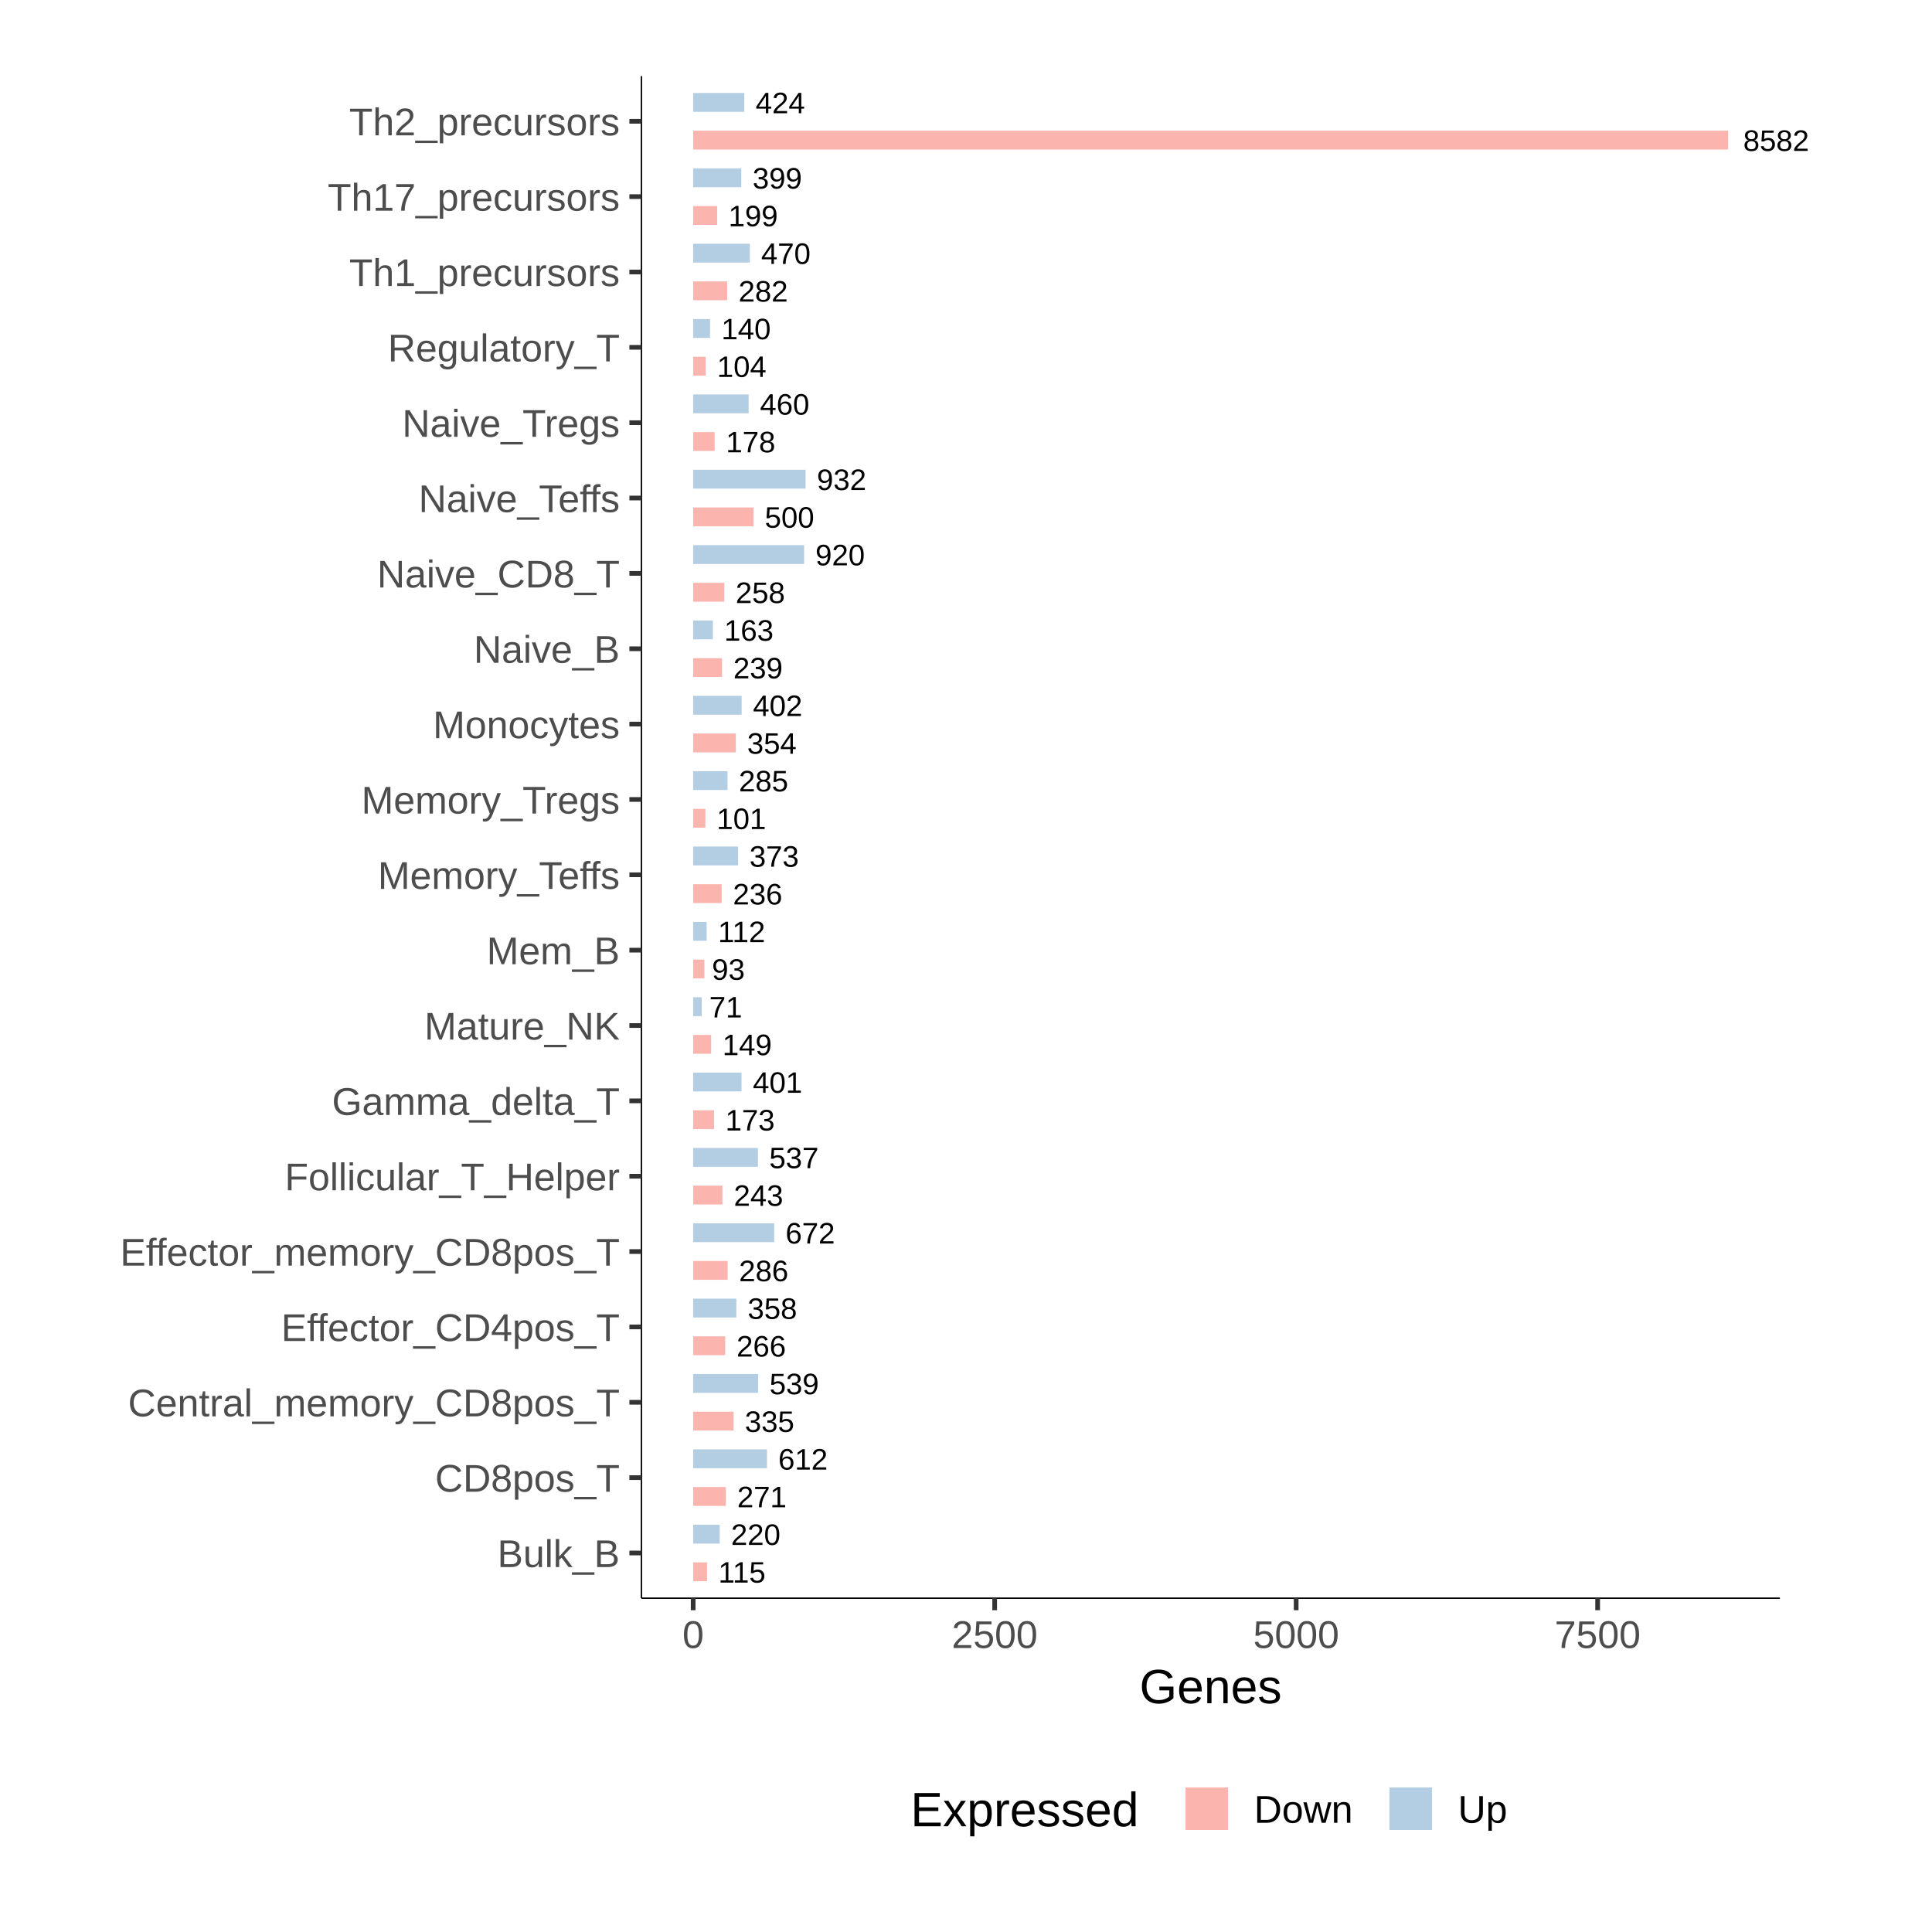
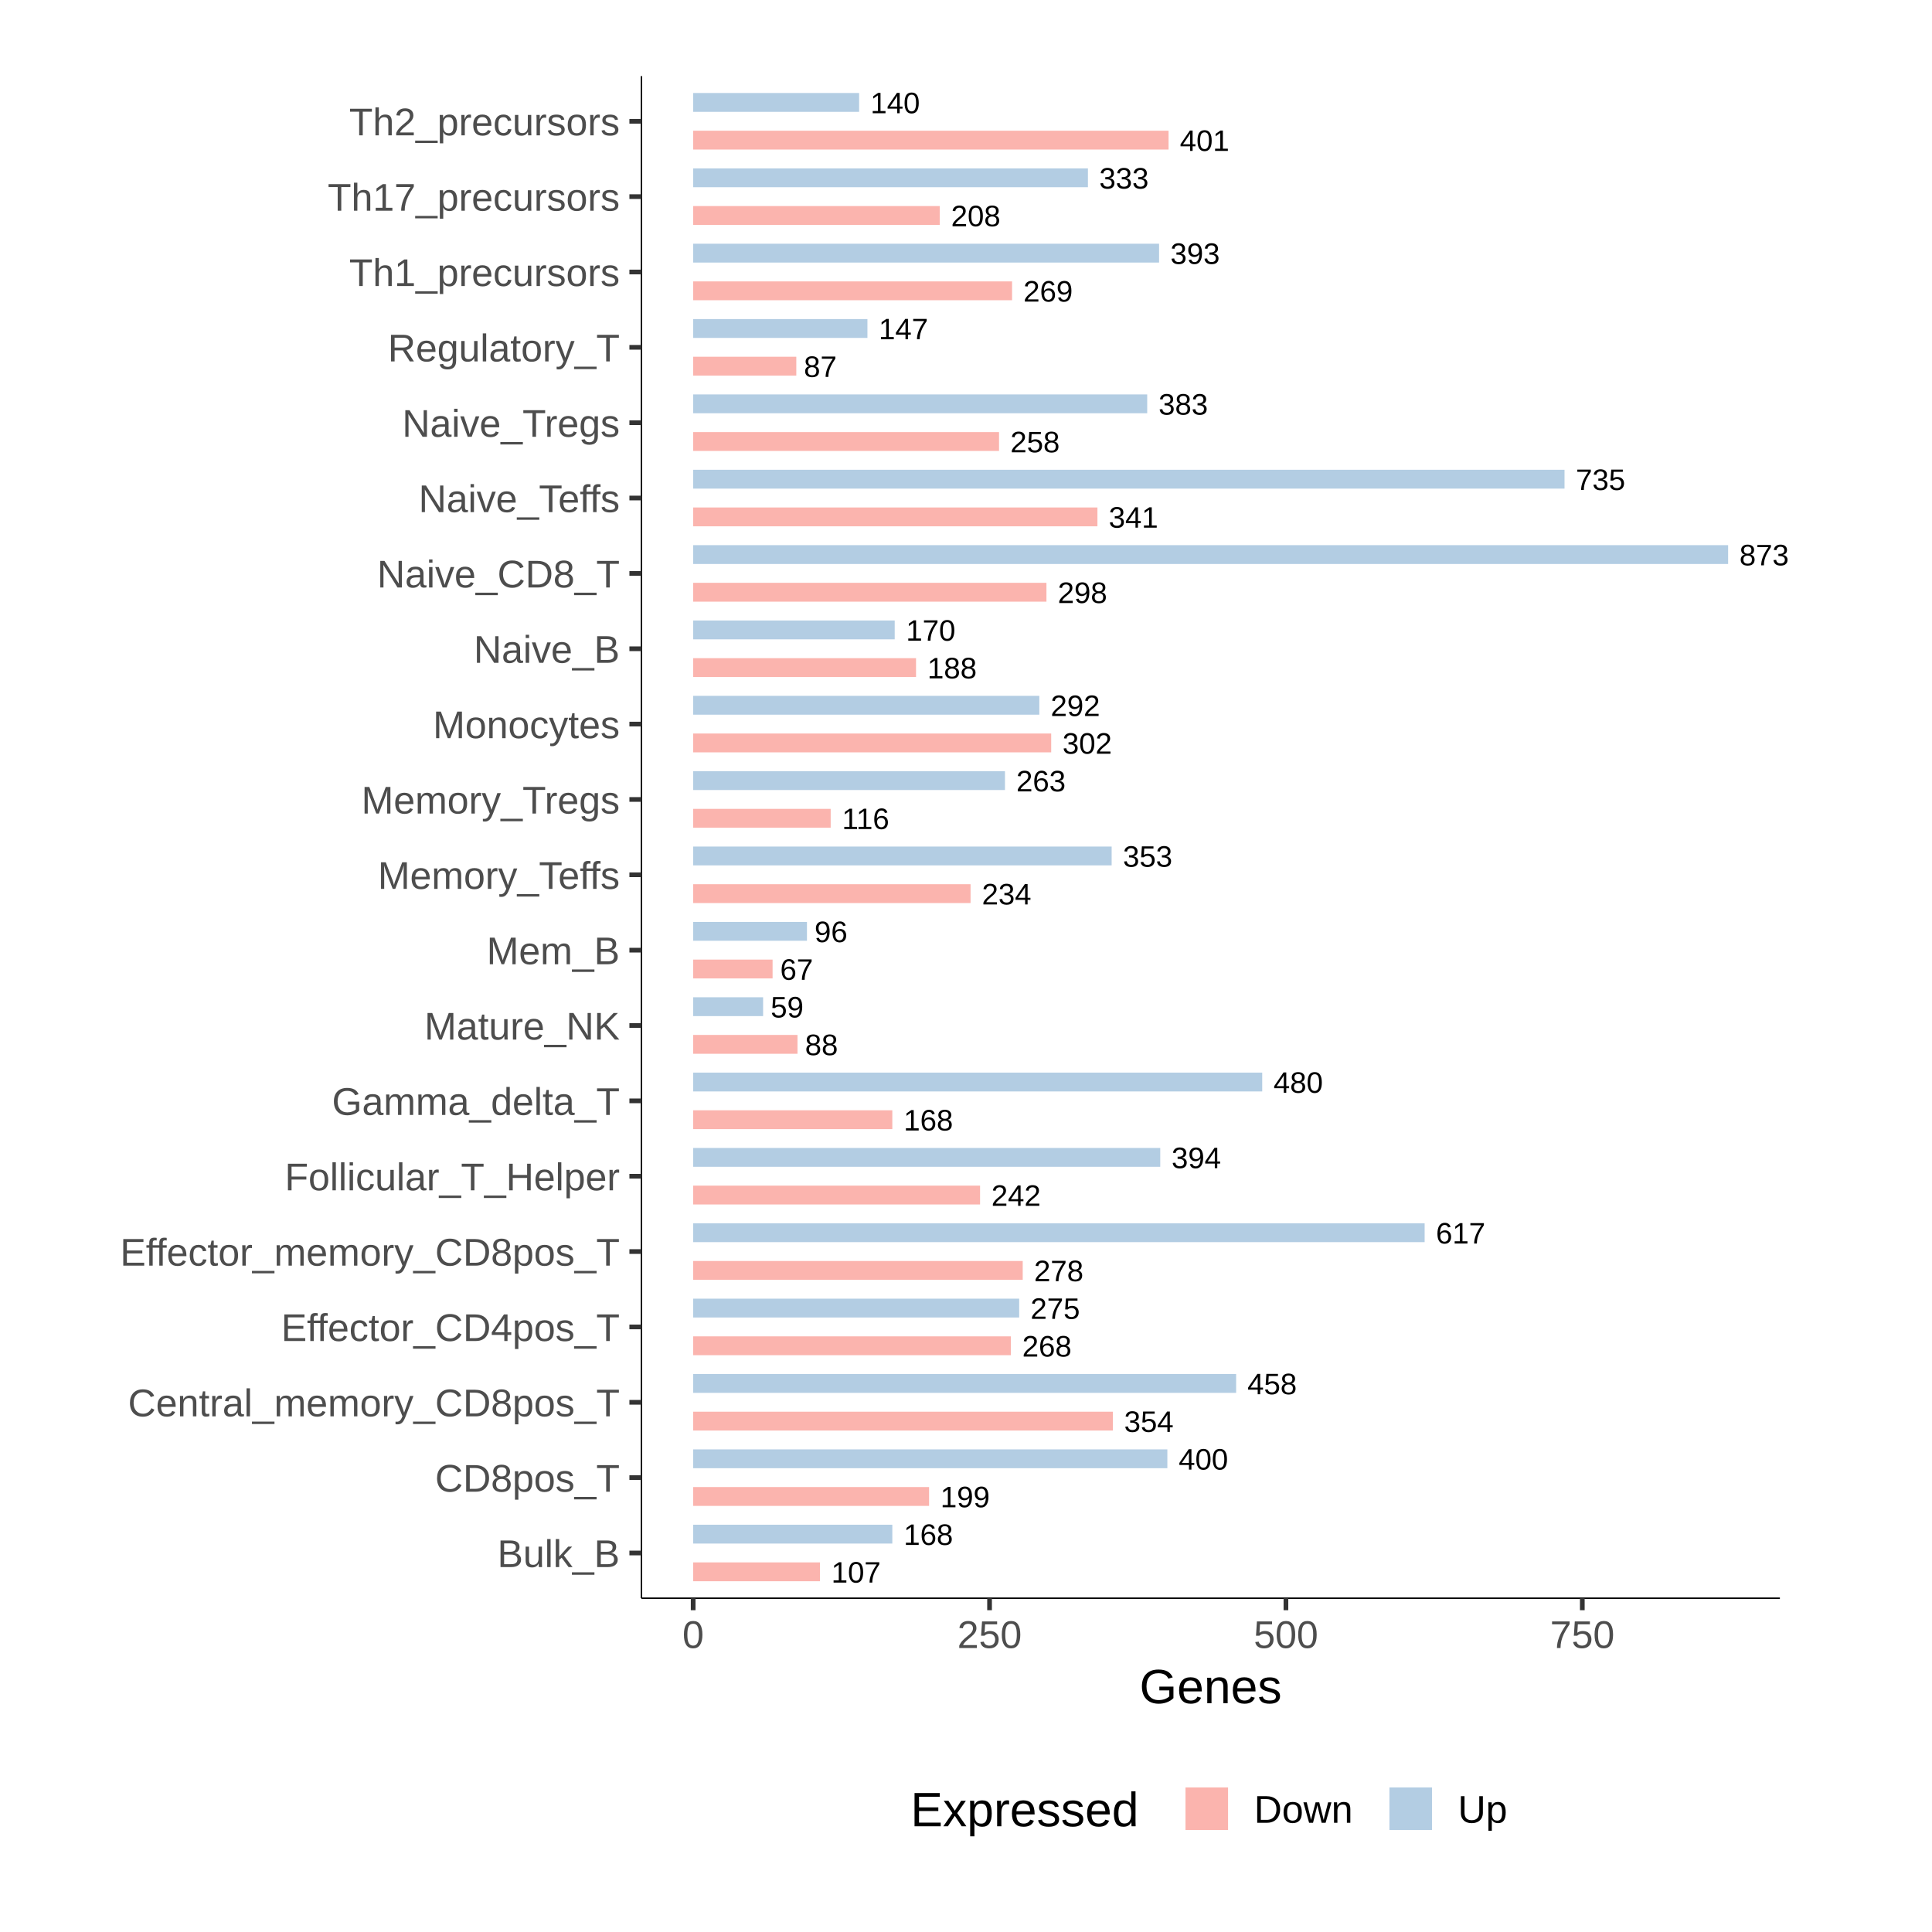
<svg xmlns="http://www.w3.org/2000/svg" class="svglite" width="720.00pt" height="720.00pt" viewBox="0 0 720.00 720.00">
  <defs>
    <style type="text/css">
    .svglite line, .svglite polyline, .svglite polygon, .svglite path, .svglite rect, .svglite circle {
      fill: none;
      stroke: #000000;
      stroke-linecap: round;
      stroke-linejoin: round;
      stroke-miterlimit: 10.00;
    }
  </style>
  </defs>
  <rect width="100%" height="100%" style="stroke: none; fill: #FFFFFF;" />
  <defs>
    <clipPath id="cpMC4wMHw3MjAuMDB8MC4wMHw3MjAuMDA=">
      <rect x="0.00" y="0.00" width="720.00" height="720.00" />
    </clipPath>
  </defs>
  <g clip-path="url(#cpMC4wMHw3MjAuMDB8MC4wMHw3MjAuMDA=)">
    <rect x="0.00" y="0.00" width="720.00" height="720.00" style="stroke-width: 1.75; stroke: #FFFFFF; fill: #FFFFFF;" />
    <rect x="239.04" y="28.35" width="424.27" height="567.25" style="stroke-width: 1.75; stroke: none; fill: #FFFFFF;" />
-     <rect x="258.32" y="582.26" width="5.17" height="7.02" style="stroke-width: 1.07; stroke: none; stroke-linecap: square; stroke-linejoin: miter; fill: #FBB4AE;" />
-     <rect x="258.32" y="568.22" width="9.89" height="7.02" style="stroke-width: 1.07; stroke: none; stroke-linecap: square; stroke-linejoin: miter; fill: #B3CDE3;" />
-     <rect x="258.32" y="554.18" width="12.18" height="7.02" style="stroke-width: 1.07; stroke: none; stroke-linecap: square; stroke-linejoin: miter; fill: #FBB4AE;" />
-     <rect x="258.32" y="540.14" width="27.50" height="7.02" style="stroke-width: 1.07; stroke: none; stroke-linecap: square; stroke-linejoin: miter; fill: #B3CDE3;" />
-     <rect x="258.32" y="526.10" width="15.06" height="7.02" style="stroke-width: 1.07; stroke: none; stroke-linecap: square; stroke-linejoin: miter; fill: #FBB4AE;" />
-     <rect x="258.32" y="512.06" width="24.22" height="7.02" style="stroke-width: 1.07; stroke: none; stroke-linecap: square; stroke-linejoin: miter; fill: #B3CDE3;" />
-     <rect x="258.32" y="498.02" width="11.95" height="7.02" style="stroke-width: 1.07; stroke: none; stroke-linecap: square; stroke-linejoin: miter; fill: #FBB4AE;" />
-     <rect x="258.32" y="483.97" width="16.09" height="7.02" style="stroke-width: 1.07; stroke: none; stroke-linecap: square; stroke-linejoin: miter; fill: #B3CDE3;" />
-     <rect x="258.32" y="469.93" width="12.85" height="7.02" style="stroke-width: 1.07; stroke: none; stroke-linecap: square; stroke-linejoin: miter; fill: #FBB4AE;" />
-     <rect x="258.32" y="455.89" width="30.20" height="7.02" style="stroke-width: 1.07; stroke: none; stroke-linecap: square; stroke-linejoin: miter; fill: #B3CDE3;" />
-     <rect x="258.32" y="441.85" width="10.92" height="7.02" style="stroke-width: 1.07; stroke: none; stroke-linecap: square; stroke-linejoin: miter; fill: #FBB4AE;" />
-     <rect x="258.32" y="427.81" width="24.13" height="7.02" style="stroke-width: 1.07; stroke: none; stroke-linecap: square; stroke-linejoin: miter; fill: #B3CDE3;" />
-     <rect x="258.32" y="413.77" width="7.78" height="7.02" style="stroke-width: 1.07; stroke: none; stroke-linecap: square; stroke-linejoin: miter; fill: #FBB4AE;" />
-     <rect x="258.32" y="399.73" width="18.02" height="7.02" style="stroke-width: 1.07; stroke: none; stroke-linecap: square; stroke-linejoin: miter; fill: #B3CDE3;" />
-     <rect x="258.32" y="385.69" width="6.70" height="7.02" style="stroke-width: 1.07; stroke: none; stroke-linecap: square; stroke-linejoin: miter; fill: #FBB4AE;" />
-     <rect x="258.32" y="371.65" width="3.19" height="7.02" style="stroke-width: 1.07; stroke: none; stroke-linecap: square; stroke-linejoin: miter; fill: #B3CDE3;" />
-     <rect x="258.32" y="357.61" width="4.18" height="7.02" style="stroke-width: 1.07; stroke: none; stroke-linecap: square; stroke-linejoin: miter; fill: #FBB4AE;" />
-     <rect x="258.32" y="343.57" width="5.03" height="7.02" style="stroke-width: 1.07; stroke: none; stroke-linecap: square; stroke-linejoin: miter; fill: #B3CDE3;" />
-     <rect x="258.32" y="329.52" width="10.61" height="7.02" style="stroke-width: 1.07; stroke: none; stroke-linecap: square; stroke-linejoin: miter; fill: #FBB4AE;" />
-     <rect x="258.32" y="315.48" width="16.76" height="7.02" style="stroke-width: 1.07; stroke: none; stroke-linecap: square; stroke-linejoin: miter; fill: #B3CDE3;" />
-     <rect x="258.32" y="301.44" width="4.54" height="7.02" style="stroke-width: 1.07; stroke: none; stroke-linecap: square; stroke-linejoin: miter; fill: #FBB4AE;" />
-     <rect x="258.32" y="287.40" width="12.81" height="7.02" style="stroke-width: 1.07; stroke: none; stroke-linecap: square; stroke-linejoin: miter; fill: #B3CDE3;" />
-     <rect x="258.32" y="273.36" width="15.91" height="7.02" style="stroke-width: 1.07; stroke: none; stroke-linecap: square; stroke-linejoin: miter; fill: #FBB4AE;" />
-     <rect x="258.32" y="259.32" width="18.07" height="7.02" style="stroke-width: 1.07; stroke: none; stroke-linecap: square; stroke-linejoin: miter; fill: #B3CDE3;" />
-     <rect x="258.32" y="245.28" width="10.74" height="7.02" style="stroke-width: 1.07; stroke: none; stroke-linecap: square; stroke-linejoin: miter; fill: #FBB4AE;" />
-     <rect x="258.32" y="231.24" width="7.33" height="7.02" style="stroke-width: 1.07; stroke: none; stroke-linecap: square; stroke-linejoin: miter; fill: #B3CDE3;" />
-     <rect x="258.32" y="217.20" width="11.60" height="7.02" style="stroke-width: 1.07; stroke: none; stroke-linecap: square; stroke-linejoin: miter; fill: #FBB4AE;" />
-     <rect x="258.32" y="203.16" width="41.35" height="7.02" style="stroke-width: 1.07; stroke: none; stroke-linecap: square; stroke-linejoin: miter; fill: #B3CDE3;" />
-     <rect x="258.32" y="189.12" width="22.47" height="7.02" style="stroke-width: 1.07; stroke: none; stroke-linecap: square; stroke-linejoin: miter; fill: #FBB4AE;" />
-     <rect x="258.32" y="175.07" width="41.89" height="7.02" style="stroke-width: 1.07; stroke: none; stroke-linecap: square; stroke-linejoin: miter; fill: #B3CDE3;" />
-     <rect x="258.32" y="161.03" width="8.00" height="7.02" style="stroke-width: 1.07; stroke: none; stroke-linecap: square; stroke-linejoin: miter; fill: #FBB4AE;" />
-     <rect x="258.32" y="146.99" width="20.67" height="7.02" style="stroke-width: 1.07; stroke: none; stroke-linecap: square; stroke-linejoin: miter; fill: #B3CDE3;" />
-     <rect x="258.32" y="132.95" width="4.67" height="7.02" style="stroke-width: 1.07; stroke: none; stroke-linecap: square; stroke-linejoin: miter; fill: #FBB4AE;" />
-     <rect x="258.32" y="118.91" width="6.29" height="7.02" style="stroke-width: 1.07; stroke: none; stroke-linecap: square; stroke-linejoin: miter; fill: #B3CDE3;" />
-     <rect x="258.32" y="104.87" width="12.67" height="7.02" style="stroke-width: 1.07; stroke: none; stroke-linecap: square; stroke-linejoin: miter; fill: #FBB4AE;" />
-     <rect x="258.32" y="90.83" width="21.12" height="7.02" style="stroke-width: 1.07; stroke: none; stroke-linecap: square; stroke-linejoin: miter; fill: #B3CDE3;" />
-     <rect x="258.32" y="76.79" width="8.94" height="7.02" style="stroke-width: 1.07; stroke: none; stroke-linecap: square; stroke-linejoin: miter; fill: #FBB4AE;" />
-     <rect x="258.32" y="62.75" width="17.93" height="7.02" style="stroke-width: 1.07; stroke: none; stroke-linecap: square; stroke-linejoin: miter; fill: #B3CDE3;" />
-     <rect x="258.32" y="48.71" width="385.70" height="7.02" style="stroke-width: 1.07; stroke: none; stroke-linecap: square; stroke-linejoin: miter; fill: #FBB4AE;" />
-     <rect x="258.32" y="34.66" width="19.06" height="7.02" style="stroke-width: 1.07; stroke: none; stroke-linecap: square; stroke-linejoin: miter; fill: #B3CDE3;" />
-     <text x="267.70" y="589.79" style="font-size: 11.04px; font-family: Arimo;" textLength="21.06px" lengthAdjust="spacingAndGlyphs">115</text>
-     <text x="272.42" y="575.75" style="font-size: 11.04px; font-family: Arimo;" textLength="21.06px" lengthAdjust="spacingAndGlyphs">220</text>
-     <text x="274.72" y="561.71" style="font-size: 11.04px; font-family: Arimo;" textLength="21.06px" lengthAdjust="spacingAndGlyphs">271</text>
-     <text x="290.04" y="547.67" style="font-size: 11.04px; font-family: Arimo;" textLength="21.06px" lengthAdjust="spacingAndGlyphs">612</text>
-     <text x="277.59" y="533.63" style="font-size: 11.04px; font-family: Arimo;" textLength="21.06px" lengthAdjust="spacingAndGlyphs">335</text>
-     <text x="286.76" y="519.59" style="font-size: 11.04px; font-family: Arimo;" textLength="21.06px" lengthAdjust="spacingAndGlyphs">539</text>
-     <text x="274.49" y="505.55" style="font-size: 11.04px; font-family: Arimo;" textLength="21.06px" lengthAdjust="spacingAndGlyphs">266</text>
-     <text x="278.63" y="491.51" style="font-size: 11.04px; font-family: Arimo;" textLength="21.06px" lengthAdjust="spacingAndGlyphs">358</text>
-     <text x="275.39" y="477.47" style="font-size: 11.04px; font-family: Arimo;" textLength="21.06px" lengthAdjust="spacingAndGlyphs">286</text>
-     <text x="292.74" y="463.42" style="font-size: 11.04px; font-family: Arimo;" textLength="21.06px" lengthAdjust="spacingAndGlyphs">672</text>
-     <text x="273.46" y="449.38" style="font-size: 11.04px; font-family: Arimo;" textLength="21.06px" lengthAdjust="spacingAndGlyphs">243</text>
-     <text x="286.67" y="435.34" style="font-size: 11.04px; font-family: Arimo;" textLength="21.06px" lengthAdjust="spacingAndGlyphs">537</text>
-     <text x="270.31" y="421.30" style="font-size: 11.04px; font-family: Arimo;" textLength="21.06px" lengthAdjust="spacingAndGlyphs">173</text>
-     <text x="280.56" y="407.26" style="font-size: 11.04px; font-family: Arimo;" textLength="21.06px" lengthAdjust="spacingAndGlyphs">401</text>
-     <text x="269.23" y="393.22" style="font-size: 11.04px; font-family: Arimo;" textLength="21.06px" lengthAdjust="spacingAndGlyphs">149</text>
-     <text x="264.32" y="379.18" style="font-size: 11.04px; font-family: Arimo;" textLength="14.04px" lengthAdjust="spacingAndGlyphs">71</text>
-     <text x="265.31" y="365.14" style="font-size: 11.04px; font-family: Arimo;" textLength="14.04px" lengthAdjust="spacingAndGlyphs">93</text>
-     <text x="267.57" y="351.10" style="font-size: 11.04px; font-family: Arimo;" textLength="21.06px" lengthAdjust="spacingAndGlyphs">112</text>
-     <text x="273.14" y="337.06" style="font-size: 11.04px; font-family: Arimo;" textLength="21.06px" lengthAdjust="spacingAndGlyphs">236</text>
-     <text x="279.30" y="323.01" style="font-size: 11.04px; font-family: Arimo;" textLength="21.06px" lengthAdjust="spacingAndGlyphs">373</text>
-     <text x="267.07" y="308.97" style="font-size: 11.04px; font-family: Arimo;" textLength="21.06px" lengthAdjust="spacingAndGlyphs">101</text>
-     <text x="275.34" y="294.93" style="font-size: 11.04px; font-family: Arimo;" textLength="21.06px" lengthAdjust="spacingAndGlyphs">285</text>
-     <text x="278.45" y="280.89" style="font-size: 11.04px; font-family: Arimo;" textLength="21.06px" lengthAdjust="spacingAndGlyphs">354</text>
-     <text x="280.60" y="266.85" style="font-size: 11.04px; font-family: Arimo;" textLength="21.06px" lengthAdjust="spacingAndGlyphs">402</text>
-     <text x="273.28" y="252.81" style="font-size: 11.04px; font-family: Arimo;" textLength="21.06px" lengthAdjust="spacingAndGlyphs">239</text>
-     <text x="269.86" y="238.77" style="font-size: 11.04px; font-family: Arimo;" textLength="21.06px" lengthAdjust="spacingAndGlyphs">163</text>
-     <text x="274.13" y="224.73" style="font-size: 11.04px; font-family: Arimo;" textLength="21.06px" lengthAdjust="spacingAndGlyphs">258</text>
-     <text x="303.88" y="210.69" style="font-size: 11.04px; font-family: Arimo;" textLength="21.06px" lengthAdjust="spacingAndGlyphs">920</text>
-     <text x="285.01" y="196.65" style="font-size: 11.04px; font-family: Arimo;" textLength="21.06px" lengthAdjust="spacingAndGlyphs">500</text>
-     <text x="304.42" y="182.61" style="font-size: 11.04px; font-family: Arimo;" textLength="21.06px" lengthAdjust="spacingAndGlyphs">932</text>
-     <text x="270.54" y="168.56" style="font-size: 11.04px; font-family: Arimo;" textLength="21.06px" lengthAdjust="spacingAndGlyphs">178</text>
-     <text x="283.21" y="154.52" style="font-size: 11.04px; font-family: Arimo;" textLength="21.06px" lengthAdjust="spacingAndGlyphs">460</text>
-     <text x="267.21" y="140.48" style="font-size: 11.04px; font-family: Arimo;" textLength="21.06px" lengthAdjust="spacingAndGlyphs">104</text>
-     <text x="268.83" y="126.44" style="font-size: 11.04px; font-family: Arimo;" textLength="21.06px" lengthAdjust="spacingAndGlyphs">140</text>
-     <text x="275.21" y="112.40" style="font-size: 11.04px; font-family: Arimo;" textLength="21.06px" lengthAdjust="spacingAndGlyphs">282</text>
-     <text x="283.66" y="98.36" style="font-size: 11.04px; font-family: Arimo;" textLength="21.06px" lengthAdjust="spacingAndGlyphs">470</text>
-     <text x="271.48" y="84.32" style="font-size: 11.04px; font-family: Arimo;" textLength="21.06px" lengthAdjust="spacingAndGlyphs">199</text>
-     <text x="280.47" y="70.28" style="font-size: 11.04px; font-family: Arimo;" textLength="21.06px" lengthAdjust="spacingAndGlyphs">399</text>
-     <text x="649.64" y="56.24" style="font-size: 11.04px; font-family: Arimo;" textLength="28.08px" lengthAdjust="spacingAndGlyphs">8582</text>
-     <text x="281.59" y="42.20" style="font-size: 11.04px; font-family: Arimo;" textLength="21.06px" lengthAdjust="spacingAndGlyphs">424</text>
+     <rect x="258.32" y="582.26" width="47.27" height="7.02" style="stroke-width: 1.07; stroke: none; stroke-linecap: square; stroke-linejoin: miter; fill: #FBB4AE;" />
+     <rect x="258.32" y="568.22" width="74.22" height="7.02" style="stroke-width: 1.07; stroke: none; stroke-linecap: square; stroke-linejoin: miter; fill: #B3CDE3;" />
+     <rect x="258.32" y="554.18" width="87.92" height="7.02" style="stroke-width: 1.07; stroke: none; stroke-linecap: square; stroke-linejoin: miter; fill: #FBB4AE;" />
+     <rect x="258.32" y="540.14" width="176.72" height="7.02" style="stroke-width: 1.07; stroke: none; stroke-linecap: square; stroke-linejoin: miter; fill: #B3CDE3;" />
+     <rect x="258.32" y="526.10" width="156.40" height="7.02" style="stroke-width: 1.07; stroke: none; stroke-linecap: square; stroke-linejoin: miter; fill: #FBB4AE;" />
+     <rect x="258.32" y="512.06" width="202.35" height="7.02" style="stroke-width: 1.07; stroke: none; stroke-linecap: square; stroke-linejoin: miter; fill: #B3CDE3;" />
+     <rect x="258.32" y="498.02" width="118.40" height="7.02" style="stroke-width: 1.07; stroke: none; stroke-linecap: square; stroke-linejoin: miter; fill: #FBB4AE;" />
+     <rect x="258.32" y="483.97" width="121.50" height="7.02" style="stroke-width: 1.07; stroke: none; stroke-linecap: square; stroke-linejoin: miter; fill: #B3CDE3;" />
+     <rect x="258.32" y="469.93" width="122.82" height="7.02" style="stroke-width: 1.07; stroke: none; stroke-linecap: square; stroke-linejoin: miter; fill: #FBB4AE;" />
+     <rect x="258.32" y="455.89" width="272.60" height="7.02" style="stroke-width: 1.07; stroke: none; stroke-linecap: square; stroke-linejoin: miter; fill: #B3CDE3;" />
+     <rect x="258.32" y="441.85" width="106.92" height="7.02" style="stroke-width: 1.07; stroke: none; stroke-linecap: square; stroke-linejoin: miter; fill: #FBB4AE;" />
+     <rect x="258.32" y="427.81" width="174.07" height="7.02" style="stroke-width: 1.07; stroke: none; stroke-linecap: square; stroke-linejoin: miter; fill: #B3CDE3;" />
+     <rect x="258.32" y="413.77" width="74.22" height="7.02" style="stroke-width: 1.07; stroke: none; stroke-linecap: square; stroke-linejoin: miter; fill: #FBB4AE;" />
+     <rect x="258.32" y="399.73" width="212.07" height="7.02" style="stroke-width: 1.07; stroke: none; stroke-linecap: square; stroke-linejoin: miter; fill: #B3CDE3;" />
+     <rect x="258.32" y="385.69" width="38.88" height="7.02" style="stroke-width: 1.07; stroke: none; stroke-linecap: square; stroke-linejoin: miter; fill: #FBB4AE;" />
+     <rect x="258.32" y="371.65" width="26.07" height="7.02" style="stroke-width: 1.07; stroke: none; stroke-linecap: square; stroke-linejoin: miter; fill: #B3CDE3;" />
+     <rect x="258.32" y="357.61" width="29.60" height="7.02" style="stroke-width: 1.07; stroke: none; stroke-linecap: square; stroke-linejoin: miter; fill: #FBB4AE;" />
+     <rect x="258.32" y="343.57" width="42.41" height="7.02" style="stroke-width: 1.07; stroke: none; stroke-linecap: square; stroke-linejoin: miter; fill: #B3CDE3;" />
+     <rect x="258.32" y="329.52" width="103.38" height="7.02" style="stroke-width: 1.07; stroke: none; stroke-linecap: square; stroke-linejoin: miter; fill: #FBB4AE;" />
+     <rect x="258.32" y="315.48" width="155.96" height="7.02" style="stroke-width: 1.07; stroke: none; stroke-linecap: square; stroke-linejoin: miter; fill: #B3CDE3;" />
+     <rect x="258.32" y="301.44" width="51.25" height="7.02" style="stroke-width: 1.07; stroke: none; stroke-linecap: square; stroke-linejoin: miter; fill: #FBB4AE;" />
+     <rect x="258.32" y="287.40" width="116.20" height="7.02" style="stroke-width: 1.07; stroke: none; stroke-linecap: square; stroke-linejoin: miter; fill: #B3CDE3;" />
+     <rect x="258.32" y="273.36" width="133.43" height="7.02" style="stroke-width: 1.07; stroke: none; stroke-linecap: square; stroke-linejoin: miter; fill: #FBB4AE;" />
+     <rect x="258.32" y="259.32" width="129.01" height="7.02" style="stroke-width: 1.07; stroke: none; stroke-linecap: square; stroke-linejoin: miter; fill: #B3CDE3;" />
+     <rect x="258.32" y="245.28" width="83.06" height="7.02" style="stroke-width: 1.07; stroke: none; stroke-linecap: square; stroke-linejoin: miter; fill: #FBB4AE;" />
+     <rect x="258.32" y="231.24" width="75.11" height="7.02" style="stroke-width: 1.07; stroke: none; stroke-linecap: square; stroke-linejoin: miter; fill: #B3CDE3;" />
+     <rect x="258.32" y="217.20" width="131.66" height="7.02" style="stroke-width: 1.07; stroke: none; stroke-linecap: square; stroke-linejoin: miter; fill: #FBB4AE;" />
+     <rect x="258.32" y="203.16" width="385.70" height="7.02" style="stroke-width: 1.07; stroke: none; stroke-linecap: square; stroke-linejoin: miter; fill: #B3CDE3;" />
+     <rect x="258.32" y="189.12" width="150.66" height="7.02" style="stroke-width: 1.07; stroke: none; stroke-linecap: square; stroke-linejoin: miter; fill: #FBB4AE;" />
+     <rect x="258.32" y="175.07" width="324.73" height="7.02" style="stroke-width: 1.07; stroke: none; stroke-linecap: square; stroke-linejoin: miter; fill: #B3CDE3;" />
+     <rect x="258.32" y="161.03" width="113.99" height="7.02" style="stroke-width: 1.07; stroke: none; stroke-linecap: square; stroke-linejoin: miter; fill: #FBB4AE;" />
+     <rect x="258.32" y="146.99" width="169.21" height="7.02" style="stroke-width: 1.07; stroke: none; stroke-linecap: square; stroke-linejoin: miter; fill: #B3CDE3;" />
+     <rect x="258.32" y="132.95" width="38.44" height="7.02" style="stroke-width: 1.07; stroke: none; stroke-linecap: square; stroke-linejoin: miter; fill: #FBB4AE;" />
+     <rect x="258.32" y="118.91" width="64.95" height="7.02" style="stroke-width: 1.07; stroke: none; stroke-linecap: square; stroke-linejoin: miter; fill: #B3CDE3;" />
+     <rect x="258.32" y="104.87" width="118.85" height="7.02" style="stroke-width: 1.07; stroke: none; stroke-linecap: square; stroke-linejoin: miter; fill: #FBB4AE;" />
+     <rect x="258.32" y="90.83" width="173.63" height="7.02" style="stroke-width: 1.07; stroke: none; stroke-linecap: square; stroke-linejoin: miter; fill: #B3CDE3;" />
+     <rect x="258.32" y="76.79" width="91.90" height="7.02" style="stroke-width: 1.07; stroke: none; stroke-linecap: square; stroke-linejoin: miter; fill: #FBB4AE;" />
+     <rect x="258.32" y="62.75" width="147.12" height="7.02" style="stroke-width: 1.07; stroke: none; stroke-linecap: square; stroke-linejoin: miter; fill: #B3CDE3;" />
+     <rect x="258.32" y="48.71" width="177.17" height="7.02" style="stroke-width: 1.07; stroke: none; stroke-linecap: square; stroke-linejoin: miter; fill: #FBB4AE;" />
+     <rect x="258.32" y="34.66" width="61.85" height="7.02" style="stroke-width: 1.07; stroke: none; stroke-linecap: square; stroke-linejoin: miter; fill: #B3CDE3;" />
+     <text x="309.81" y="589.79" style="font-size: 11.04px; font-family: Arimo;" textLength="21.06px" lengthAdjust="spacingAndGlyphs">107</text>
+     <text x="336.76" y="575.75" style="font-size: 11.04px; font-family: Arimo;" textLength="21.06px" lengthAdjust="spacingAndGlyphs">168</text>
+     <text x="350.46" y="561.71" style="font-size: 11.04px; font-family: Arimo;" textLength="21.06px" lengthAdjust="spacingAndGlyphs">199</text>
+     <text x="439.26" y="547.67" style="font-size: 11.04px; font-family: Arimo;" textLength="21.06px" lengthAdjust="spacingAndGlyphs">400</text>
+     <text x="418.94" y="533.63" style="font-size: 11.04px; font-family: Arimo;" textLength="21.06px" lengthAdjust="spacingAndGlyphs">354</text>
+     <text x="464.88" y="519.59" style="font-size: 11.04px; font-family: Arimo;" textLength="21.06px" lengthAdjust="spacingAndGlyphs">458</text>
+     <text x="380.94" y="505.55" style="font-size: 11.04px; font-family: Arimo;" textLength="21.06px" lengthAdjust="spacingAndGlyphs">268</text>
+     <text x="384.03" y="491.51" style="font-size: 11.04px; font-family: Arimo;" textLength="21.06px" lengthAdjust="spacingAndGlyphs">275</text>
+     <text x="385.36" y="477.47" style="font-size: 11.04px; font-family: Arimo;" textLength="21.06px" lengthAdjust="spacingAndGlyphs">278</text>
+     <text x="535.13" y="463.42" style="font-size: 11.04px; font-family: Arimo;" textLength="21.06px" lengthAdjust="spacingAndGlyphs">617</text>
+     <text x="369.45" y="449.38" style="font-size: 11.04px; font-family: Arimo;" textLength="21.06px" lengthAdjust="spacingAndGlyphs">242</text>
+     <text x="436.61" y="435.34" style="font-size: 11.04px; font-family: Arimo;" textLength="21.06px" lengthAdjust="spacingAndGlyphs">394</text>
+     <text x="336.76" y="421.30" style="font-size: 11.04px; font-family: Arimo;" textLength="21.06px" lengthAdjust="spacingAndGlyphs">168</text>
+     <text x="474.60" y="407.26" style="font-size: 11.04px; font-family: Arimo;" textLength="21.06px" lengthAdjust="spacingAndGlyphs">480</text>
+     <text x="300.01" y="393.22" style="font-size: 11.04px; font-family: Arimo;" textLength="14.04px" lengthAdjust="spacingAndGlyphs">88</text>
+     <text x="287.20" y="379.18" style="font-size: 11.04px; font-family: Arimo;" textLength="14.04px" lengthAdjust="spacingAndGlyphs">59</text>
+     <text x="290.73" y="365.14" style="font-size: 11.04px; font-family: Arimo;" textLength="14.04px" lengthAdjust="spacingAndGlyphs">67</text>
+     <text x="303.55" y="351.10" style="font-size: 11.04px; font-family: Arimo;" textLength="14.04px" lengthAdjust="spacingAndGlyphs">96</text>
+     <text x="365.92" y="337.06" style="font-size: 11.04px; font-family: Arimo;" textLength="21.06px" lengthAdjust="spacingAndGlyphs">234</text>
+     <text x="418.49" y="323.01" style="font-size: 11.04px; font-family: Arimo;" textLength="21.06px" lengthAdjust="spacingAndGlyphs">353</text>
+     <text x="313.79" y="308.97" style="font-size: 11.04px; font-family: Arimo;" textLength="21.06px" lengthAdjust="spacingAndGlyphs">116</text>
+     <text x="378.73" y="294.93" style="font-size: 11.04px; font-family: Arimo;" textLength="21.06px" lengthAdjust="spacingAndGlyphs">263</text>
+     <text x="395.96" y="280.89" style="font-size: 11.04px; font-family: Arimo;" textLength="21.06px" lengthAdjust="spacingAndGlyphs">302</text>
+     <text x="391.54" y="266.85" style="font-size: 11.04px; font-family: Arimo;" textLength="21.06px" lengthAdjust="spacingAndGlyphs">292</text>
+     <text x="345.60" y="252.81" style="font-size: 11.04px; font-family: Arimo;" textLength="21.06px" lengthAdjust="spacingAndGlyphs">188</text>
+     <text x="337.64" y="238.77" style="font-size: 11.04px; font-family: Arimo;" textLength="21.06px" lengthAdjust="spacingAndGlyphs">170</text>
+     <text x="394.19" y="224.73" style="font-size: 11.04px; font-family: Arimo;" textLength="21.06px" lengthAdjust="spacingAndGlyphs">298</text>
+     <text x="648.23" y="210.69" style="font-size: 11.04px; font-family: Arimo;" textLength="21.06px" lengthAdjust="spacingAndGlyphs">873</text>
+     <text x="413.19" y="196.65" style="font-size: 11.04px; font-family: Arimo;" textLength="21.06px" lengthAdjust="spacingAndGlyphs">341</text>
+     <text x="587.26" y="182.61" style="font-size: 11.04px; font-family: Arimo;" textLength="21.06px" lengthAdjust="spacingAndGlyphs">735</text>
+     <text x="376.52" y="168.56" style="font-size: 11.04px; font-family: Arimo;" textLength="21.06px" lengthAdjust="spacingAndGlyphs">258</text>
+     <text x="431.75" y="154.52" style="font-size: 11.04px; font-family: Arimo;" textLength="21.06px" lengthAdjust="spacingAndGlyphs">383</text>
+     <text x="299.57" y="140.48" style="font-size: 11.04px; font-family: Arimo;" textLength="14.04px" lengthAdjust="spacingAndGlyphs">87</text>
+     <text x="327.48" y="126.44" style="font-size: 11.04px; font-family: Arimo;" textLength="21.06px" lengthAdjust="spacingAndGlyphs">147</text>
+     <text x="381.38" y="112.40" style="font-size: 11.04px; font-family: Arimo;" textLength="21.06px" lengthAdjust="spacingAndGlyphs">269</text>
+     <text x="436.17" y="98.36" style="font-size: 11.04px; font-family: Arimo;" textLength="21.06px" lengthAdjust="spacingAndGlyphs">393</text>
+     <text x="354.43" y="84.32" style="font-size: 11.04px; font-family: Arimo;" textLength="21.06px" lengthAdjust="spacingAndGlyphs">208</text>
+     <text x="409.66" y="70.28" style="font-size: 11.04px; font-family: Arimo;" textLength="21.06px" lengthAdjust="spacingAndGlyphs">333</text>
+     <text x="439.70" y="56.24" style="font-size: 11.04px; font-family: Arimo;" textLength="21.06px" lengthAdjust="spacingAndGlyphs">401</text>
+     <text x="324.39" y="42.20" style="font-size: 11.04px; font-family: Arimo;" textLength="21.06px" lengthAdjust="spacingAndGlyphs">140</text>
    <polyline points="239.04,595.60 239.04,28.35 " style="stroke-width: 0.53; stroke-linecap: butt;" />
    <text x="230.97" y="584.00" text-anchor="end" style="font-size: 14.40px; fill: #4D4D4D; font-family: Arimo;" textLength="48.40px" lengthAdjust="spacingAndGlyphs">Bulk_B</text>
    <text x="230.97" y="555.91" text-anchor="end" style="font-size: 14.40px; fill: #4D4D4D; font-family: Arimo;" textLength="71.72px" lengthAdjust="spacingAndGlyphs">CD8pos_T</text>
    <text x="230.97" y="527.83" text-anchor="end" style="font-size: 14.40px; fill: #4D4D4D; font-family: Arimo;" textLength="198.66px" lengthAdjust="spacingAndGlyphs">Central_memory_CD8pos_T</text>
    <text x="230.97" y="499.75" text-anchor="end" style="font-size: 14.40px; fill: #4D4D4D; font-family: Arimo;" textLength="135.29px" lengthAdjust="spacingAndGlyphs">Effector_CD4pos_T</text>
    <text x="230.97" y="471.67" text-anchor="end" style="font-size: 14.40px; fill: #4D4D4D; font-family: Arimo;" textLength="202.62px" lengthAdjust="spacingAndGlyphs">Effector_memory_CD8pos_T</text>
    <text x="230.97" y="443.59" text-anchor="end" style="font-size: 14.40px; fill: #4D4D4D; font-family: Arimo;" textLength="135.11px" lengthAdjust="spacingAndGlyphs">Follicular_T_Helper</text>
    <text x="230.97" y="415.50" text-anchor="end" style="font-size: 14.40px; fill: #4D4D4D; font-family: Arimo;" textLength="116.47px" lengthAdjust="spacingAndGlyphs">Gamma_delta_T</text>
    <text x="230.97" y="387.42" text-anchor="end" style="font-size: 14.40px; fill: #4D4D4D; font-family: Arimo;" textLength="77.87px" lengthAdjust="spacingAndGlyphs">Mature_NK</text>
    <text x="230.97" y="359.34" text-anchor="end" style="font-size: 14.40px; fill: #4D4D4D; font-family: Arimo;" textLength="52.37px" lengthAdjust="spacingAndGlyphs">Mem_B</text>
    <text x="230.97" y="331.26" text-anchor="end" style="font-size: 14.40px; fill: #4D4D4D; font-family: Arimo;" textLength="98.57px" lengthAdjust="spacingAndGlyphs">Memory_Teffs</text>
    <text x="230.97" y="303.18" text-anchor="end" style="font-size: 14.40px; fill: #4D4D4D; font-family: Arimo;" textLength="103.50px" lengthAdjust="spacingAndGlyphs">Memory_Tregs</text>
    <text x="230.97" y="275.10" text-anchor="end" style="font-size: 14.40px; fill: #4D4D4D; font-family: Arimo;" textLength="77.58px" lengthAdjust="spacingAndGlyphs">Monocytes</text>
    <text x="230.97" y="247.01" text-anchor="end" style="font-size: 14.40px; fill: #4D4D4D; font-family: Arimo;" textLength="58.02px" lengthAdjust="spacingAndGlyphs">Naive_B</text>
    <text x="230.97" y="218.93" text-anchor="end" style="font-size: 14.40px; fill: #4D4D4D; font-family: Arimo;" textLength="94.44px" lengthAdjust="spacingAndGlyphs">Naive_CD8_T</text>
    <text x="230.97" y="190.85" text-anchor="end" style="font-size: 14.40px; fill: #4D4D4D; font-family: Arimo;" textLength="80.99px" lengthAdjust="spacingAndGlyphs">Naive_Teffs</text>
    <text x="230.97" y="162.77" text-anchor="end" style="font-size: 14.40px; fill: #4D4D4D; font-family: Arimo;" textLength="85.92px" lengthAdjust="spacingAndGlyphs">Naive_Tregs</text>
    <text x="230.97" y="134.69" text-anchor="end" style="font-size: 14.40px; fill: #4D4D4D; font-family: Arimo;" textLength="94.16px" lengthAdjust="spacingAndGlyphs">Regulatory_T</text>
    <text x="230.97" y="106.60" text-anchor="end" style="font-size: 14.40px; fill: #4D4D4D; font-family: Arimo;" textLength="110.53px" lengthAdjust="spacingAndGlyphs">Th1_precursors</text>
    <text x="230.97" y="78.52" text-anchor="end" style="font-size: 14.40px; fill: #4D4D4D; font-family: Arimo;" textLength="119.69px" lengthAdjust="spacingAndGlyphs">Th17_precursors</text>
    <text x="230.97" y="50.44" text-anchor="end" style="font-size: 14.40px; fill: #4D4D4D; font-family: Arimo;" textLength="110.53px" lengthAdjust="spacingAndGlyphs">Th2_precursors</text>
    <polyline points="234.56,578.75 239.04,578.75 " style="stroke-width: 1.75; stroke: #333333; stroke-linecap: butt;" />
    <polyline points="234.56,550.67 239.04,550.67 " style="stroke-width: 1.75; stroke: #333333; stroke-linecap: butt;" />
    <polyline points="234.56,522.59 239.04,522.59 " style="stroke-width: 1.75; stroke: #333333; stroke-linecap: butt;" />
    <polyline points="234.56,494.51 239.04,494.51 " style="stroke-width: 1.75; stroke: #333333; stroke-linecap: butt;" />
    <polyline points="234.56,466.42 239.04,466.42 " style="stroke-width: 1.75; stroke: #333333; stroke-linecap: butt;" />
    <polyline points="234.56,438.34 239.04,438.34 " style="stroke-width: 1.75; stroke: #333333; stroke-linecap: butt;" />
    <polyline points="234.56,410.26 239.04,410.26 " style="stroke-width: 1.75; stroke: #333333; stroke-linecap: butt;" />
    <polyline points="234.56,382.18 239.04,382.18 " style="stroke-width: 1.75; stroke: #333333; stroke-linecap: butt;" />
    <polyline points="234.56,354.10 239.04,354.10 " style="stroke-width: 1.75; stroke: #333333; stroke-linecap: butt;" />
    <polyline points="234.56,326.01 239.04,326.01 " style="stroke-width: 1.75; stroke: #333333; stroke-linecap: butt;" />
    <polyline points="234.56,297.93 239.04,297.93 " style="stroke-width: 1.75; stroke: #333333; stroke-linecap: butt;" />
    <polyline points="234.56,269.85 239.04,269.85 " style="stroke-width: 1.75; stroke: #333333; stroke-linecap: butt;" />
    <polyline points="234.56,241.77 239.04,241.77 " style="stroke-width: 1.75; stroke: #333333; stroke-linecap: butt;" />
    <polyline points="234.56,213.69 239.04,213.69 " style="stroke-width: 1.75; stroke: #333333; stroke-linecap: butt;" />
    <polyline points="234.56,185.60 239.04,185.60 " style="stroke-width: 1.75; stroke: #333333; stroke-linecap: butt;" />
    <polyline points="234.56,157.52 239.04,157.52 " style="stroke-width: 1.75; stroke: #333333; stroke-linecap: butt;" />
    <polyline points="234.56,129.44 239.04,129.44 " style="stroke-width: 1.75; stroke: #333333; stroke-linecap: butt;" />
    <polyline points="234.56,101.36 239.04,101.36 " style="stroke-width: 1.75; stroke: #333333; stroke-linecap: butt;" />
    <polyline points="234.56,73.28 239.04,73.28 " style="stroke-width: 1.75; stroke: #333333; stroke-linecap: butt;" />
    <polyline points="234.56,45.20 239.04,45.20 " style="stroke-width: 1.75; stroke: #333333; stroke-linecap: butt;" />
    <polyline points="239.04,595.60 663.31,595.60 " style="stroke-width: 0.53; stroke-linecap: butt;" />
    <polyline points="258.32,600.08 258.32,595.60 " style="stroke-width: 1.75; stroke: #333333; stroke-linecap: butt;" />
-     <polyline points="370.68,600.08 370.68,595.60 " style="stroke-width: 1.75; stroke: #333333; stroke-linecap: butt;" />
-     <polyline points="483.04,600.08 483.04,595.60 " style="stroke-width: 1.75; stroke: #333333; stroke-linecap: butt;" />
-     <polyline points="595.39,600.08 595.39,595.60 " style="stroke-width: 1.75; stroke: #333333; stroke-linecap: butt;" />
+     <polyline points="368.78,600.08 368.78,595.60 " style="stroke-width: 1.75; stroke: #333333; stroke-linecap: butt;" />
+     <polyline points="479.23,600.08 479.23,595.60 " style="stroke-width: 1.75; stroke: #333333; stroke-linecap: butt;" />
+     <polyline points="589.68,600.08 589.68,595.60 " style="stroke-width: 1.75; stroke: #333333; stroke-linecap: butt;" />
    <text x="258.32" y="614.16" text-anchor="middle" style="font-size: 14.40px; fill: #4D4D4D; font-family: Arimo;" textLength="9.16px" lengthAdjust="spacingAndGlyphs">0</text>
-     <text x="370.68" y="614.16" text-anchor="middle" style="font-size: 14.40px; fill: #4D4D4D; font-family: Arimo;" textLength="36.63px" lengthAdjust="spacingAndGlyphs">2500</text>
-     <text x="483.04" y="614.16" text-anchor="middle" style="font-size: 14.40px; fill: #4D4D4D; font-family: Arimo;" textLength="36.63px" lengthAdjust="spacingAndGlyphs">5000</text>
-     <text x="595.39" y="614.16" text-anchor="middle" style="font-size: 14.40px; fill: #4D4D4D; font-family: Arimo;" textLength="36.63px" lengthAdjust="spacingAndGlyphs">7500</text>
+     <text x="368.78" y="614.16" text-anchor="middle" style="font-size: 14.40px; fill: #4D4D4D; font-family: Arimo;" textLength="27.48px" lengthAdjust="spacingAndGlyphs">250</text>
+     <text x="479.23" y="614.16" text-anchor="middle" style="font-size: 14.40px; fill: #4D4D4D; font-family: Arimo;" textLength="27.48px" lengthAdjust="spacingAndGlyphs">500</text>
+     <text x="589.68" y="614.16" text-anchor="middle" style="font-size: 14.40px; fill: #4D4D4D; font-family: Arimo;" textLength="27.48px" lengthAdjust="spacingAndGlyphs">750</text>
    <text x="451.17" y="634.76" text-anchor="middle" style="font-size: 18.00px; font-family: Arimo;" textLength="56.87px" lengthAdjust="spacingAndGlyphs">Genes</text>
    <rect x="330.37" y="656.44" width="241.60" height="35.21" style="stroke-width: 1.75; stroke: none; fill: #FFFFFF;" />
    <text x="339.34" y="680.61" style="font-size: 18.00px; font-family: Arimo;" textLength="92.79px" lengthAdjust="spacingAndGlyphs">Expressed</text>
    <rect x="441.09" y="665.41" width="17.28" height="17.28" style="stroke-width: 1.75; stroke: none; fill: #FFFFFF;" />
    <rect x="441.80" y="666.12" width="15.86" height="15.86" style="stroke-width: 1.07; stroke: none; stroke-linecap: square; stroke-linejoin: miter; fill: #FBB4AE;" />
    <rect x="517.09" y="665.41" width="17.28" height="17.28" style="stroke-width: 1.75; stroke: none; fill: #FFFFFF;" />
    <rect x="517.80" y="666.12" width="15.86" height="15.86" style="stroke-width: 1.07; stroke: none; stroke-linecap: square; stroke-linejoin: miter; fill: #B3CDE3;" />
    <text x="467.34" y="679.29" style="font-size: 14.40px; font-family: Arimo;" textLength="40.78px" lengthAdjust="spacingAndGlyphs">Down</text>
    <text x="543.33" y="679.29" style="font-size: 14.40px; font-family: Arimo;" textLength="19.67px" lengthAdjust="spacingAndGlyphs">Up</text>
  </g>
</svg>
